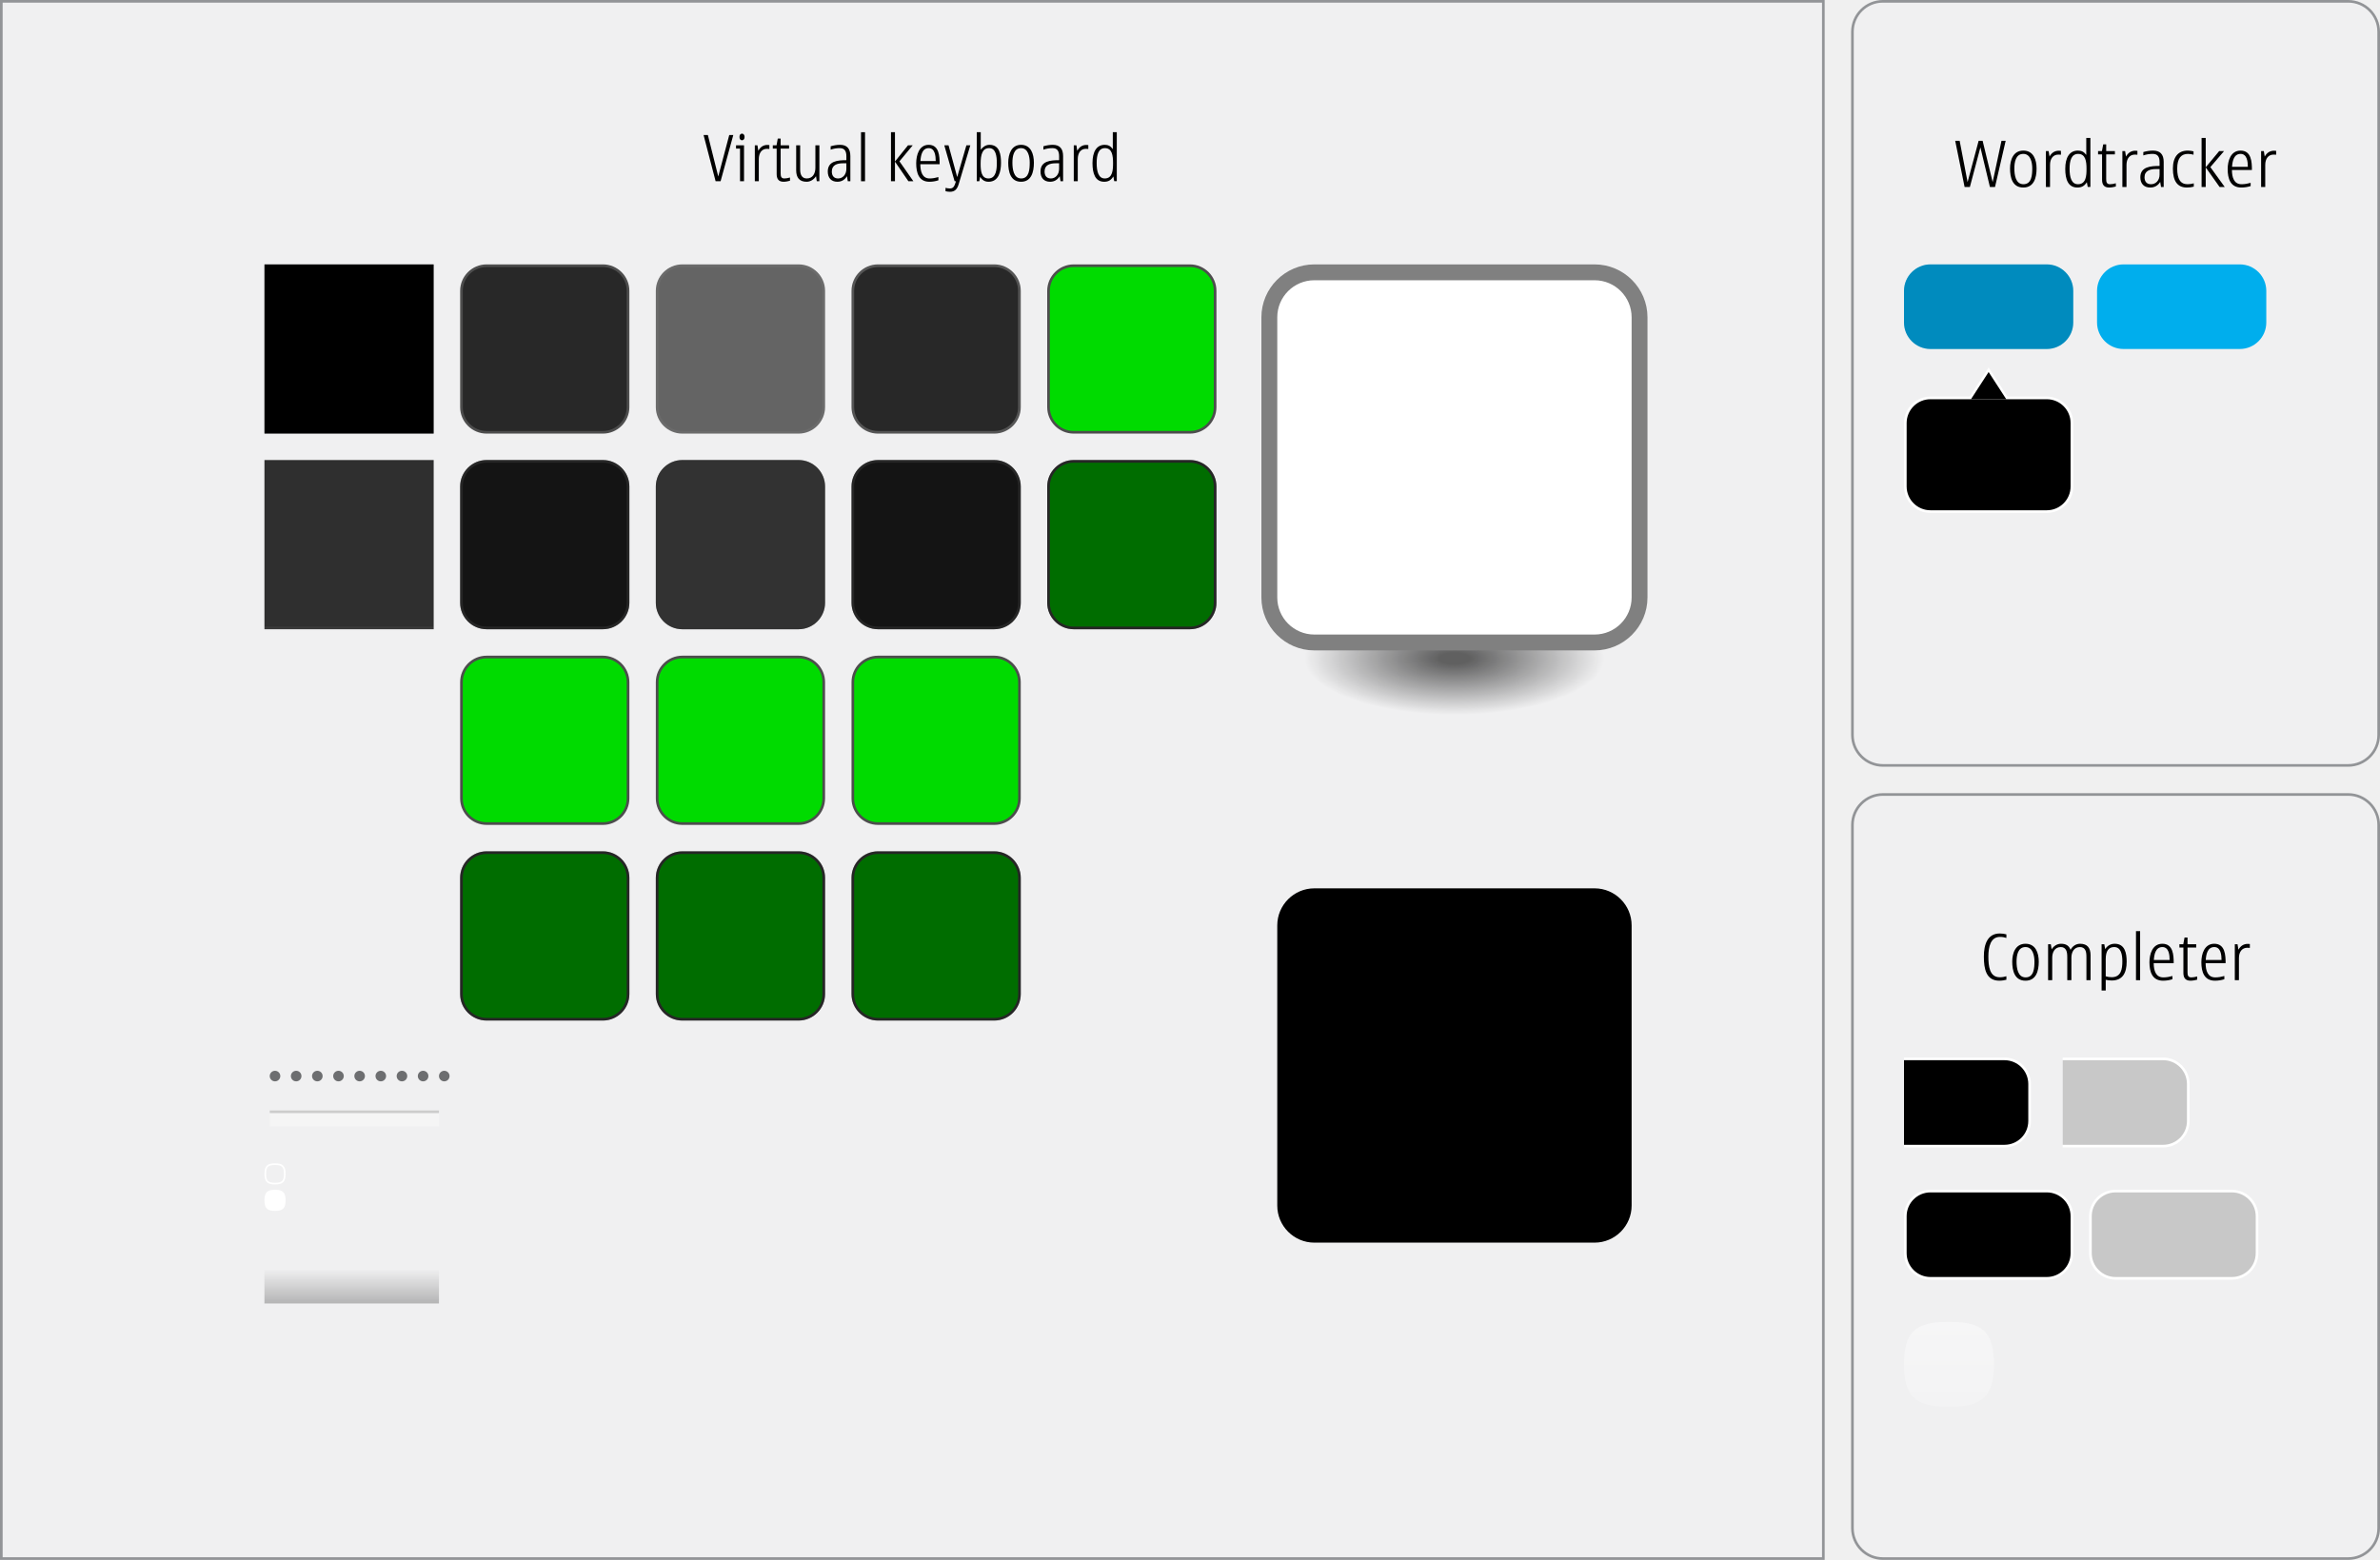
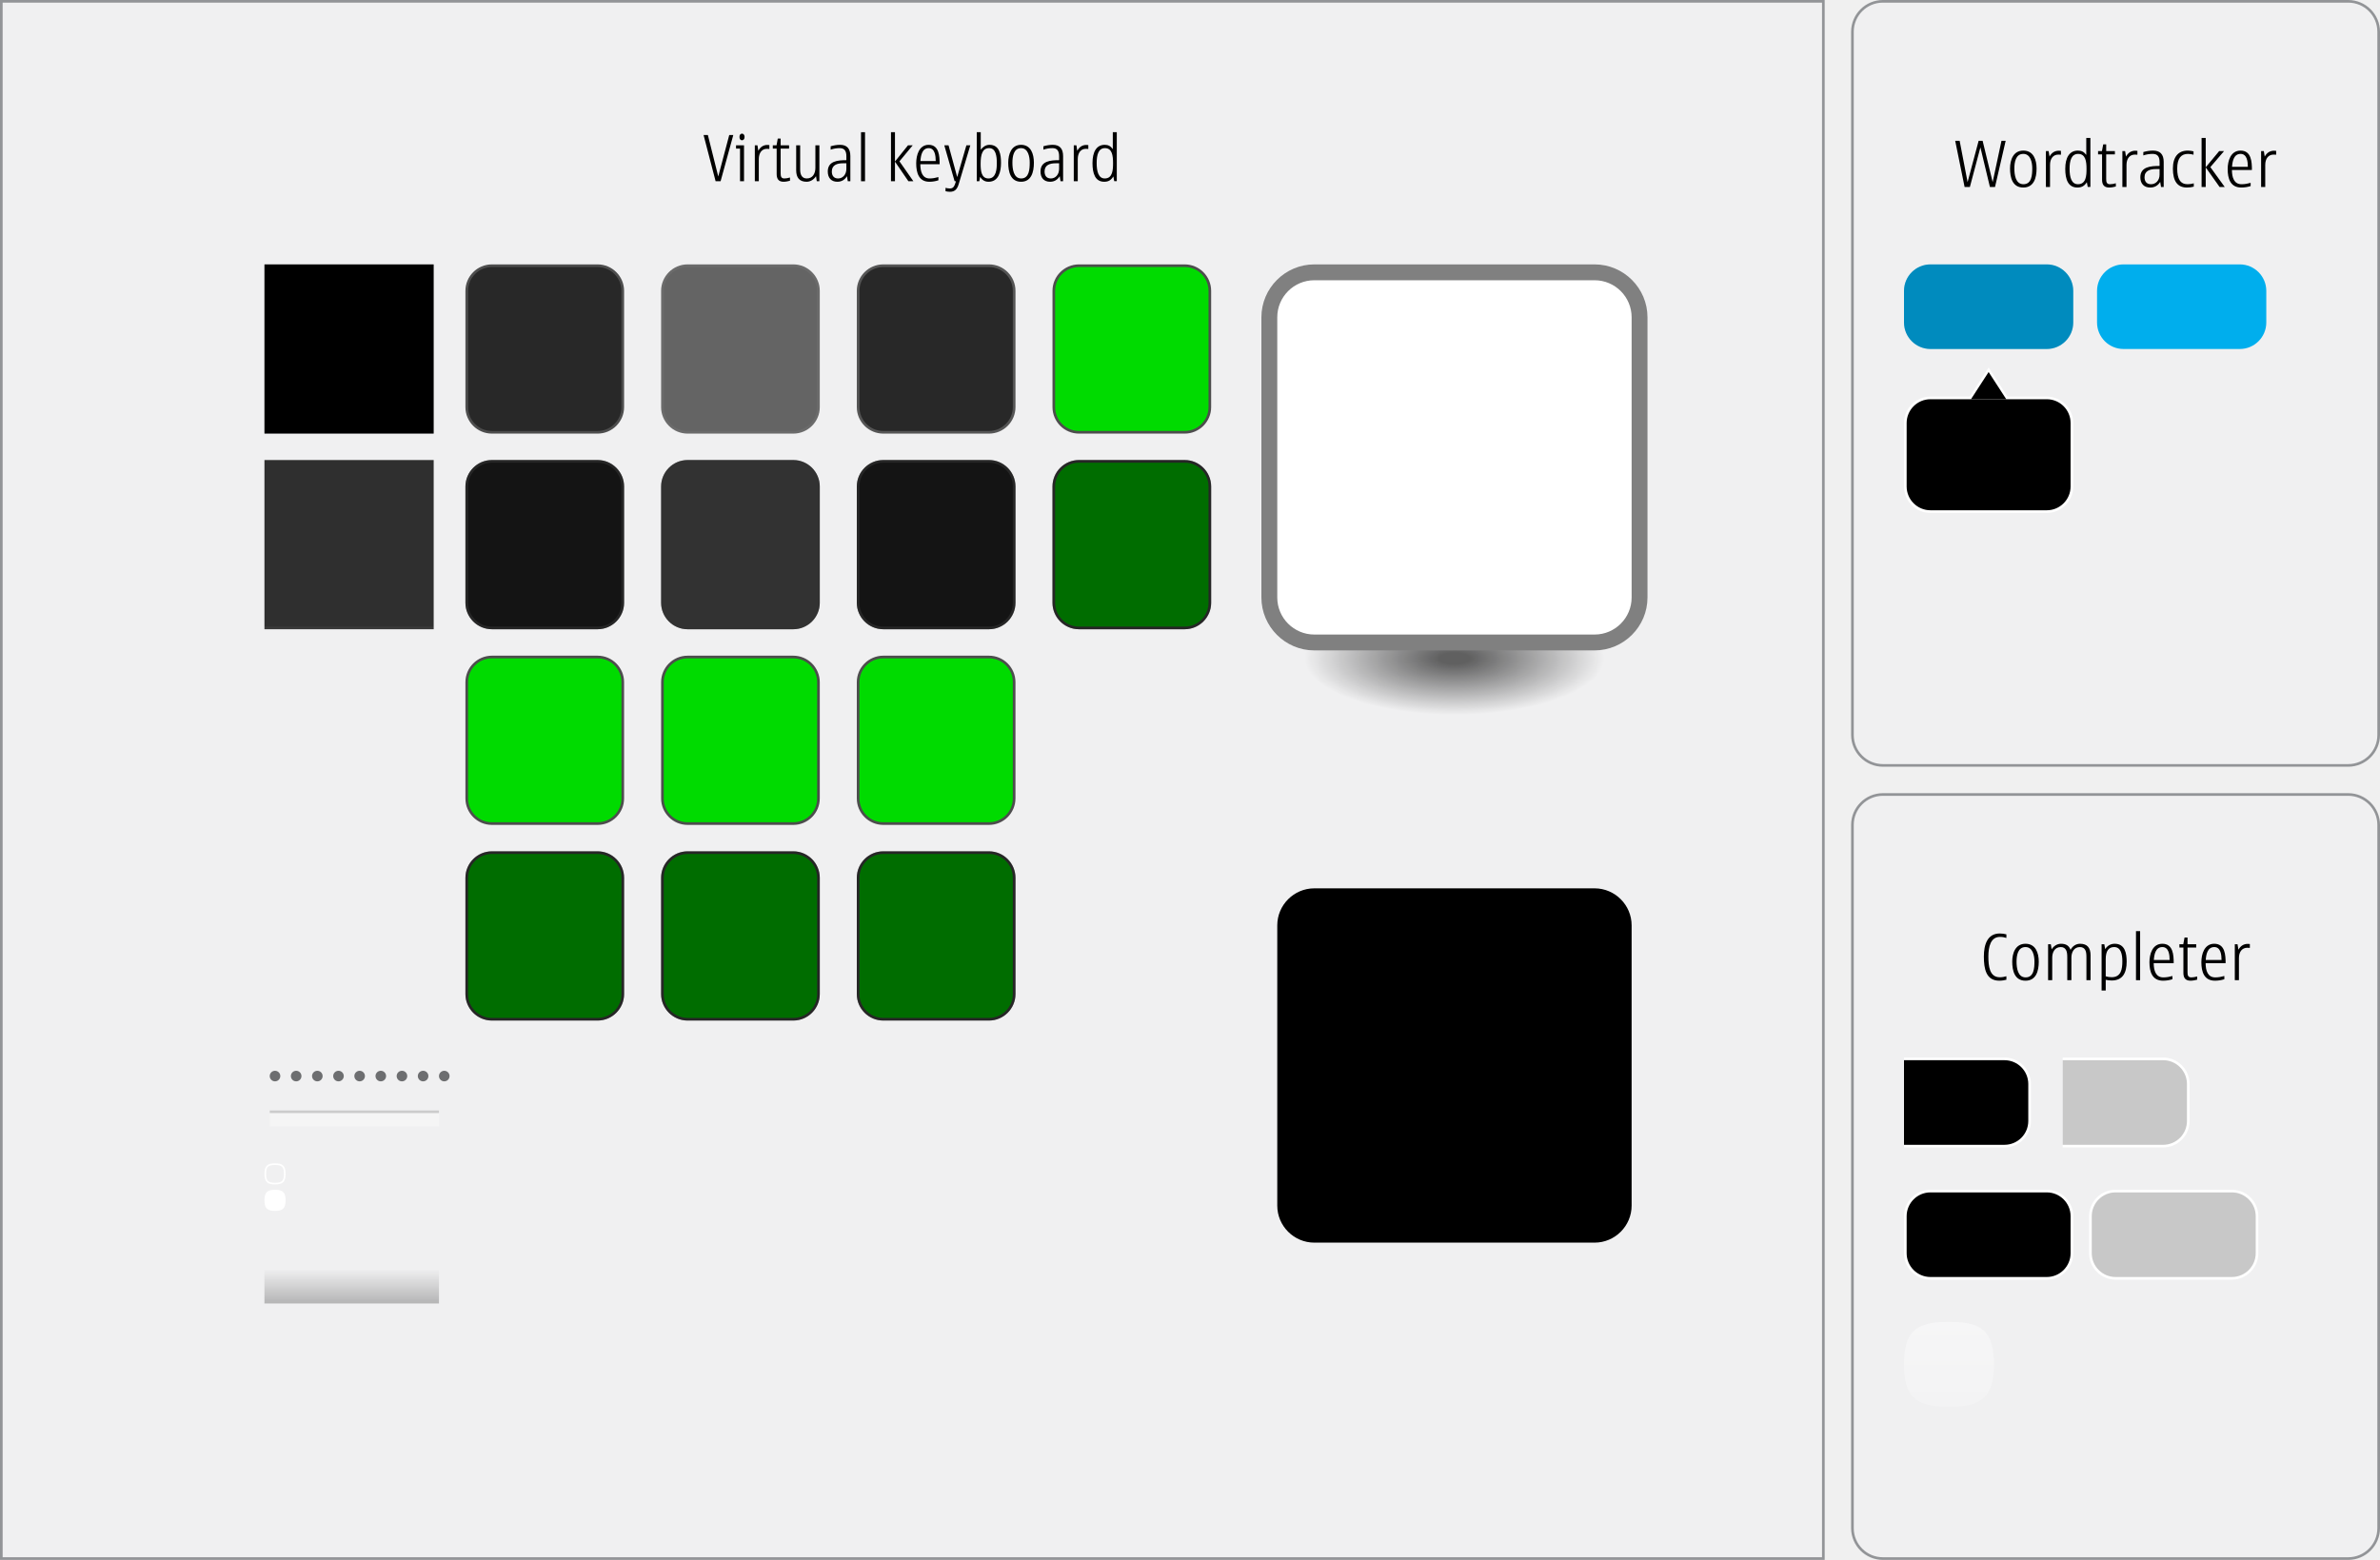
<svg xmlns="http://www.w3.org/2000/svg" version="1.1" id="meegotouch-seattle-virtual-keyboard-layer" x="0px" y="0px" width="900px" height="590px" viewBox="0 0 900 590" style="enable-background:new 0 0 900 590;" xml:space="preserve">
  <g id="meegotouch-seattle-virtual-keyboard">
    <g id="_x23_KeyboardThemeHelper">
      <g>
        <path style="fill:#F0F0F1;" d="M712,589.5c-6.341,0-11.5-5.159-11.5-11.5V312c0-6.341,5.159-11.5,11.5-11.5h176     c6.341,0,11.5,5.159,11.5,11.5v266c0,6.341-5.159,11.5-11.5,11.5H712z" />
        <path style="fill:#929497;" d="M888,301c6.065,0,11,4.935,11,11v266c0,6.065-4.935,11-11,11H712c-6.065,0-11-4.935-11-11V312     c0-6.065,4.935-11,11-11H888 M888,300H712c-6.6,0-12,5.4-12,12v266c0,6.6,5.4,12,12,12h176c6.6,0,12-5.4,12-12V312     C900,305.4,894.6,300,888,300L888,300z" />
      </g>
      <g>
        <path style="fill:#F0F0F1;" d="M712,289.5c-6.341,0-11.5-5.159-11.5-11.5V12c0-6.341,5.159-11.5,11.5-11.5h176     c6.341,0,11.5,5.159,11.5,11.5v266c0,6.341-5.159,11.5-11.5,11.5H712z" />
        <path style="fill:#929497;" d="M888,1c6.065,0,11,4.935,11,11v266c0,6.065-4.935,11-11,11H712c-6.065,0-11-4.935-11-11V12     c0-6.065,4.935-11,11-11H888 M888,0H712c-6.6,0-12,5.4-12,12v266c0,6.6,5.4,12,12,12h176c6.6,0,12-5.4,12-12V12     C900,5.4,894.6,0,888,0L888,0z" />
      </g>
      <g>
        <rect x="0.5" y="0.5" style="fill:#F0F0F1;" width="689" height="589" />
        <path style="fill:#929497;" d="M689,1v588H1V1H689 M690,0H0v590h690V0L690,0z" />
      </g>
      <g>
        <path d="M758.722,370.568c-0.769,0.192-1.681,0.36-2.664,0.36c-5.017,0-5.856-4.44-5.856-9.146c0-4.44,1.296-8.712,6.024-8.712     c1.008,0,1.776,0.144,2.496,0.336v1.344c-0.792-0.24-1.464-0.384-2.448-0.384c-3.528,0-4.368,3.792-4.368,7.368     c0,3.601,0.384,7.896,4.32,7.896c0.912,0,1.728-0.168,2.496-0.384V370.568z" />
        <path d="M765.945,370.929c-4.128,0-5.017-3.793-5.017-7.201c0-3.288,1.248-6.769,5.017-6.769c3.84,0,5.017,3.456,5.017,6.769     C770.962,367.352,769.906,370.929,765.945,370.929z M765.945,358.207c-2.928,0-3.385,3.217-3.385,5.521     c0,2.28,0.408,5.953,3.433,5.953c3.169,0,3.337-3.601,3.337-6.049C769.33,361.52,768.729,358.207,765.945,358.207z" />
        <path d="M775.833,359.071c0.769-1.272,2.088-2.112,3.552-2.112c1.896,0,3.024,0.744,3.601,2.305     c0.769-1.488,2.137-2.305,3.601-2.305c2.784,0,3.96,1.608,3.96,4.345v9.433h-1.56v-8.617c0-1.416-0.12-2.208-0.456-2.808     c-0.36-0.672-1.009-1.104-1.992-1.104c-2.305,0-3.24,1.992-3.24,4.009v8.521h-1.561v-8.641c0-1.345-0.12-2.064-0.408-2.664     c-0.384-0.769-1.008-1.225-2.04-1.225c-2.304,0-3.24,1.992-3.24,4.009v8.521h-1.56v-13.585h1.032L775.833,359.071z" />
        <path d="M796.064,358.976c0.912-1.368,2.16-2.017,3.625-2.017c3.863,0,4.512,3.601,4.512,6.769c0,4.272-1.512,7.129-5.712,7.129     c-0.624,0-1.729-0.145-2.208-0.264v4.056h-1.561v-17.497h1.032L796.064,358.976z M796.281,369.272     c0.647,0.191,1.439,0.336,2.256,0.336c3.576,0,4.032-3.097,4.032-6.024c0-2.593-0.528-5.377-3.097-5.377     c-2.111,0-3.191,1.513-3.191,4.561V369.272z" />
        <path d="M809.289,370.736h-1.561v-18.554h1.561V370.736z" />
        <path d="M821.505,370.376c-1.128,0.36-2.328,0.553-3.528,0.553c-4.152,0-5.16-3.408-5.16-6.985c0-3.072,1.128-6.984,4.872-6.984     c4.104,0,4.297,4.272,4.297,7.345h-7.562c0.024,2.832,0.793,5.377,3.648,5.377c1.2,0,2.328-0.217,3.433-0.528V370.376z      M820.449,363.104c0-1.848-0.265-4.896-2.736-4.896c-2.616,0-3.097,2.832-3.24,4.896H820.449z" />
        <path d="M830.864,370.544c-0.72,0.192-1.68,0.385-2.496,0.385c-2.112,0-2.712-1.248-2.712-2.977v-9.553h-1.513v-1.248h1.465     l0.479-2.545h1.128v2.545h3.288v1.248h-3.288v9.265c0,1.152,0.145,2.017,1.44,2.017c0.72,0,1.44-0.145,2.208-0.36V370.544z" />
        <path d="M841.137,370.376c-1.129,0.36-2.328,0.553-3.528,0.553c-4.152,0-5.161-3.408-5.161-6.985     c0-3.072,1.129-6.984,4.873-6.984c4.104,0,4.296,4.272,4.296,7.345h-7.561c0.024,2.832,0.792,5.377,3.648,5.377     c1.2,0,2.328-0.217,3.433-0.528V370.376z M840.08,363.104c0-1.848-0.264-4.896-2.736-4.896c-2.616,0-3.096,2.832-3.24,4.896     H840.08z" />
        <path d="M846.464,359.216c0.84-1.513,2.04-2.209,3.528-2.209c0.24,0,0.576,0.024,0.792,0.048v1.465     c-0.288-0.024-0.601-0.048-0.984-0.048c-1.968,0-3.145,1.536-3.145,3.912v8.353h-1.56v-13.585h1.032L846.464,359.216z" />
      </g>
      <g>
        <path d="M758.446,53.263l-4.032,17.474h-1.92l-3.601-15.001l-3.984,15.001h-1.992l-3.552-17.474h1.68l3,15.625l4.177-15.625     h1.512l3.792,15.625l3.337-15.625H758.446z" />
        <path d="M765.117,70.929c-4.129,0-5.017-3.793-5.017-7.201c0-3.288,1.248-6.769,5.017-6.769c3.84,0,5.017,3.456,5.017,6.769     C770.134,67.352,769.077,70.929,765.117,70.929z M765.117,58.207c-2.928,0-3.385,3.217-3.385,5.521     c0,2.28,0.408,5.953,3.433,5.953c3.169,0,3.337-3.601,3.337-6.049C768.502,61.52,767.901,58.207,765.117,58.207z" />
        <path d="M775.029,59.216c0.84-1.513,2.04-2.209,3.527-2.209c0.24,0,0.576,0.024,0.793,0.048v1.465     c-0.288-0.024-0.601-0.048-0.984-0.048c-1.969,0-3.145,1.536-3.145,3.912v8.353h-1.561V57.151h1.033L775.029,59.216z" />
        <path d="M790.485,70.712h-1.008l-0.336-1.8c-0.912,1.44-1.969,2.017-3.576,2.017c-3.528,0-4.585-3.121-4.585-7.057     c0-4.345,1.633-6.913,4.776-6.913c1.368,0,2.305,0.456,3.169,1.632v-6.408h1.56V70.712z M785.854,58.207     c-2.568,0-3.24,2.568-3.24,5.641c0,3.217,0.72,5.833,3.168,5.833c3.12,0,3.24-3.337,3.24-5.809     C789.021,61.039,788.661,58.207,785.854,58.207z" />
        <path d="M800.109,70.544c-0.721,0.192-1.681,0.385-2.496,0.385c-2.112,0-2.713-1.248-2.713-2.977v-9.553h-1.512v-1.248h1.464     l0.48-2.545h1.128v2.545h3.288v1.248h-3.288v9.265c0,1.152,0.144,2.017,1.44,2.017c0.72,0,1.439-0.145,2.208-0.36V70.544z" />
        <path d="M803.948,59.216c0.84-1.513,2.04-2.209,3.528-2.209c0.24,0,0.576,0.024,0.792,0.048v1.465     c-0.288-0.024-0.6-0.048-0.983-0.048c-1.969,0-3.145,1.536-3.145,3.912v8.353h-1.561V57.151h1.032L803.948,59.216z" />
        <path d="M816.885,68.816c-0.863,1.368-2.111,2.112-3.768,2.112c-2.4,0-3.744-1.488-3.744-3.889c0-4.009,3.983-4.272,7.271-4.272     v-1.464c0-2.04-0.743-3.097-2.615-3.097c-1.152,0-2.305,0.168-3.529,0.576v-1.272c1.225-0.359,2.497-0.552,3.648-0.552     c2.688,0,4.057,1.393,4.057,4.272v9.505h-1.008L816.885,68.816z M815.277,63.943c-2.137,0-4.32,0.576-4.32,3.097     c0,1.656,0.84,2.641,2.472,2.641c1.752,0,3.216-1.417,3.216-3.648v-2.089H815.277z" />
        <path d="M829.581,70.593c-0.769,0.216-1.656,0.336-2.593,0.336c-3.456,0-5.304-2.257-5.304-7.153c0-4.392,1.968-6.816,5.64-6.816     c0.864,0,1.609,0.145,2.161,0.288v1.272c-0.576-0.168-1.272-0.312-2.112-0.312c-2.496,0-4.057,1.561-4.057,5.568     c0,3.913,1.2,5.905,3.912,5.905c0.84,0,1.681-0.145,2.353-0.337V70.593z" />
        <path d="M841.293,70.736h-1.944l-5.257-7.417v7.417h-1.56V52.183h1.56v11.089l5.089-6.12h1.848l-5.185,6.048L841.293,70.736z" />
        <path d="M851.085,70.376c-1.128,0.36-2.328,0.553-3.528,0.553c-4.152,0-5.16-3.408-5.16-6.985c0-3.072,1.128-6.984,4.872-6.984     c4.104,0,4.296,4.272,4.296,7.345h-7.561c0.024,2.832,0.792,5.377,3.648,5.377c1.2,0,2.328-0.217,3.433-0.528V70.376z      M850.028,63.104c0-1.848-0.264-4.896-2.736-4.896c-2.616,0-3.096,2.832-3.24,4.896H850.028z" />
        <path d="M856.412,59.216c0.84-1.513,2.04-2.209,3.528-2.209c0.239,0,0.575,0.024,0.792,0.048v1.465     c-0.288-0.024-0.601-0.048-0.984-0.048c-1.968,0-3.145,1.536-3.145,3.912v8.353h-1.56V57.151h1.032L856.412,59.216z" />
      </g>
      <g>
        <path d="M277.294,51.08l-4.804,17.474h-1.88l-4.549-17.474h1.625l3.922,15.674l4.155-15.674H277.294z" />
        <path d="M281.353,68.554h-1.509V56.217h-1.508v-1.248h3.017V68.554z M280.587,53.049c-0.649,0-0.951-0.576-0.951-1.249     c0-0.695,0.302-1.248,0.951-1.248c0.627,0,0.975,0.576,0.975,1.248C281.562,52.473,281.237,53.049,280.587,53.049z" />
        <path d="M286.76,57.032c0.812-1.512,1.973-2.208,3.411-2.208c0.232,0,0.557,0.024,0.766,0.048v1.465     c-0.279-0.024-0.58-0.048-0.952-0.048c-1.903,0-3.04,1.536-3.04,3.912v8.353h-1.509V54.969h0.998L286.76,57.032z" />
        <path d="M298.733,68.361c-0.696,0.192-1.625,0.385-2.414,0.385c-2.042,0-2.622-1.248-2.622-2.977v-9.553h-1.462v-1.248h1.416     l0.464-2.544h1.091v2.544h3.18v1.248h-3.18v9.265c0,1.152,0.139,2.017,1.393,2.017c0.696,0,1.393-0.145,2.135-0.36V68.361z" />
        <path d="M308.572,66.634c-0.766,1.248-2.089,2.112-3.551,2.112c-2.739,0-3.945-1.608-3.945-4.345v-9.433h1.508v9.192     c0,1.776,0.581,3.337,2.507,3.337c2.251,0,3.249-1.896,3.249-4.009v-8.521h1.509v13.585h-0.975L308.572,66.634z" />
        <path d="M320.29,66.634c-0.835,1.368-2.042,2.112-3.644,2.112c-2.32,0-3.62-1.488-3.62-3.889c0-4.009,3.853-4.272,7.032-4.272     v-1.464c0-2.04-0.72-3.097-2.53-3.097c-1.114,0-2.228,0.168-3.412,0.576v-1.272c1.184-0.359,2.414-0.552,3.527-0.552     c2.6,0,3.922,1.393,3.922,4.272v9.505h-0.975L320.29,66.634z M318.734,61.761c-2.065,0-4.177,0.576-4.177,3.097     c0,1.656,0.812,2.641,2.39,2.641c1.694,0,3.11-1.417,3.11-3.648v-2.089H318.734z" />
        <path d="M327.11,68.554h-1.508V50h1.508V68.554z" />
        <path d="M345.396,68.554h-1.88l-5.083-7.417v7.417h-1.508V50h1.508v11.089l4.92-6.12h1.787l-5.013,6.048L345.396,68.554z" />
        <path d="M354.864,68.193c-1.091,0.36-2.251,0.553-3.412,0.553c-4.016,0-4.99-3.408-4.99-6.985c0-3.072,1.091-6.984,4.711-6.984     c3.969,0,4.154,4.272,4.154,7.345h-7.311c0.023,2.832,0.766,5.377,3.528,5.377c1.16,0,2.251-0.217,3.319-0.528V68.193z      M353.842,60.921c0-1.848-0.255-4.896-2.646-4.896c-2.53,0-2.994,2.832-3.133,4.896H353.842z" />
        <path d="M366.93,54.969l-4.387,14.641c-0.557,1.896-1.462,2.929-3.319,2.929c-0.604,0-1.16-0.096-1.671-0.216V71.05     c0.511,0.12,1.021,0.24,1.625,0.24c1.393,0,1.764-0.864,2.321-2.736h-0.51l-3.899-13.585h1.602l3.272,12.001l3.481-12.001H366.93     z" />
        <path d="M370.339,68.554h-0.975V50h1.508v6.625c0.812-1.08,1.926-1.849,3.296-1.849c3.922,0,4.363,3.816,4.363,6.841     c0,3.265-0.858,7.129-4.711,7.129c-1.439,0-2.483-0.696-3.18-1.872L370.339,68.554z M373.797,67.498     c2.947,0,3.156-3.648,3.156-5.833c0-2.592-0.371-5.641-2.901-5.641c-2.576,0-3.226,2.448-3.226,5.953     C370.826,64.594,371.082,67.498,373.797,67.498z" />
        <path d="M386.118,68.746c-3.992,0-4.851-3.793-4.851-7.201c0-3.288,1.207-6.769,4.851-6.769c3.713,0,4.851,3.456,4.851,6.769     C390.969,65.169,389.947,68.746,386.118,68.746z M386.118,56.024c-2.832,0-3.272,3.217-3.272,5.521     c0,2.28,0.395,5.953,3.319,5.953c3.063,0,3.226-3.601,3.226-6.049C389.391,59.337,388.811,56.024,386.118,56.024z" />
        <path d="M400.737,66.634c-0.836,1.368-2.043,2.112-3.644,2.112c-2.321,0-3.621-1.488-3.621-3.889     c0-4.009,3.853-4.272,7.032-4.272v-1.464c0-2.04-0.72-3.097-2.53-3.097c-1.114,0-2.228,0.168-3.412,0.576v-1.272     c1.184-0.359,2.414-0.552,3.528-0.552c2.599,0,3.922,1.393,3.922,4.272v9.505h-0.975L400.737,66.634z M399.182,61.761     c-2.066,0-4.178,0.576-4.178,3.097c0,1.656,0.812,2.641,2.391,2.641c1.694,0,3.11-1.417,3.11-3.648v-2.089H399.182z" />
        <path d="M407.372,57.032c0.812-1.512,1.973-2.208,3.412-2.208c0.232,0,0.557,0.024,0.766,0.048v1.465     c-0.279-0.024-0.58-0.048-0.952-0.048c-1.903,0-3.041,1.536-3.041,3.912v8.353h-1.508V54.969h0.998L407.372,57.032z" />
        <path d="M422.317,68.529h-0.975l-0.325-1.8c-0.882,1.44-1.903,2.017-3.458,2.017c-3.412,0-4.433-3.121-4.433-7.057     c0-4.345,1.578-6.913,4.618-6.913c1.323,0,2.228,0.456,3.063,1.632V50h1.509V68.529z M417.837,56.024     c-2.483,0-3.133,2.568-3.133,5.641c0,3.217,0.696,5.833,3.063,5.833c3.017,0,3.133-3.337,3.133-5.809     C420.901,58.856,420.553,56.024,417.837,56.024z" />
      </g>
    </g>
    <g id="meegotouch-completer-countbubble">
      <path style="opacity:0.2;fill:#FFFFFF;" d="M738,500h-2c-11.854,0-16,4.146-16,16c0,11.852,4.146,16,16,16h2    c11.854,0,16-4.148,16-16C754,504.146,749.854,500,738,500z" />
      <linearGradient id="SVGID_1_" gradientUnits="userSpaceOnUse" x1="737" y1="500" x2="737" y2="532">
        <stop offset="0" style="stop-color:#FFFFFF" />
        <stop offset="1" style="stop-color:#FFFFFF;stop-opacity:0" />
      </linearGradient>
      <path style="opacity:0.25;fill:url(#SVGID_1_);" d="M738,500h-2c-11.854,0-16,4.146-16,16c0,11.852,4.146,16,16,16h2    c11.854,0,16-4.148,16-16C754,504.146,749.854,500,738,500z" />
    </g>
    <g id="meegotouch-completer-button">
      <path style="fill:#FFFFFF;" d="M768,424c0,5.5-4.5,10-10,10h-38v-34h38c5.5,0,10,4.5,10,10V424z" />
      <path d="M720,433v-32h38c4.963,0,9,4.037,9,9v14c0,4.963-4.037,9-9,9H720z" />
    </g>
    <g id="meegotouch-completer-button-pressed">
      <path style="fill:#FFFFFF;" d="M828,424c0,5.5-4.5,10-10,10h-38v-34h38c5.5,0,10,4.5,10,10V424z" />
      <path style="fill:#C8C8C8;" d="M780,433v-32h38c4.963,0,9,4.037,9,9v14c0,4.963-4.037,9-9,9H780z" />
    </g>
    <g id="meegotouch-completer-background">
      <g>
        <path d="M730,483.5c-5.238,0-9.5-4.262-9.5-9.5v-14c0-5.238,4.262-9.5,9.5-9.5h44c5.238,0,9.5,4.262,9.5,9.5v14     c0,5.238-4.262,9.5-9.5,9.5H730z" />
        <path style="fill:#FFFFFF;" d="M774,451c4.963,0,9,4.037,9,9v14c0,4.963-4.037,9-9,9h-44c-4.963,0-9-4.037-9-9v-14     c0-4.963,4.037-9,9-9H774 M774,450h-44c-5.5,0-10,4.5-10,10v14c0,5.5,4.5,10,10,10h44c5.5,0,10-4.5,10-10v-14     C784,454.5,779.5,450,774,450L774,450z" />
      </g>
    </g>
    <g id="meegotouch-completer-background-pressed">
      <g>
        <path style="fill:#C8C8C8;" d="M800,483.5c-5.238,0-9.5-4.262-9.5-9.5v-14c0-5.238,4.262-9.5,9.5-9.5h44     c5.238,0,9.5,4.262,9.5,9.5v14c0,5.238-4.262,9.5-9.5,9.5H800z" />
        <path style="fill:#FFFFFF;" d="M844,451c4.963,0,9,4.037,9,9v14c0,4.963-4.037,9-9,9h-44c-4.963,0-9-4.037-9-9v-14     c0-4.963,4.037-9,9-9H844 M844,450h-44c-5.5,0-10,4.5-10,10v14c0,5.5,4.5,10,10,10h44c5.5,0,10-4.5,10-10v-14     C854,454.5,849.5,450,844,450L844,450z" />
      </g>
    </g>
    <g id="meegotouch-wordtracker-item-pressed">
      <g>
        <path style="fill:#00AEED;" d="M784,122c0,5.5-4.5,10-10,10h-44c-5.5,0-10-4.5-10-10v-12c0-5.5,4.5-10,10-10h44     c5.5,0,10,4.5,10,10V122z" />
      </g>
      <g style="opacity:0.2;">
        <path d="M784,122c0,5.5-4.5,10-10,10h-44c-5.5,0-10-4.5-10-10v-12c0-5.5,4.5-10,10-10h44c5.5,0,10,4.5,10,10V122z" />
      </g>
    </g>
    <g id="meegotouch-wordtracker-selection">
      <g>
        <path style="fill:#00AEED;" d="M857,122c0,5.5-4.5,10-10,10h-44c-5.5,0-10-4.5-10-10v-12c0-5.5,4.5-10,10-10h44     c5.5,0,10,4.5,10,10V122z" />
      </g>
    </g>
    <g id="meegotouch-wordtracker-background">
      <g>
        <path d="M730,193.5c-5.238,0-9.5-4.262-9.5-9.5v-24c0-5.238,4.262-9.5,9.5-9.5h44c5.238,0,9.5,4.262,9.5,9.5v24     c0,5.238-4.262,9.5-9.5,9.5H730z" />
        <path style="fill:#FFFFFF;" d="M774,151c4.963,0,9,4.038,9,9v24c0,4.962-4.037,9-9,9h-44c-4.963,0-9-4.038-9-9v-24     c0-4.962,4.037-9,9-9H774 M774,150h-44c-5.5,0-10,4.5-10,10v24c0,5.5,4.5,10,10,10h44c5.5,0,10-4.5,10-10v-24     C784,154.5,779.5,150,774,150L774,150z" />
      </g>
    </g>
    <g id="meegotouch-wordtracker-pointer">
      <polygon style="fill:#FFFFFF;" points="752,150.561 744.5,150.561 748.25,144.779 752,139 755.751,144.779 759.5,150.561   " />
      <polygon points="752,151 745.326,151 748.662,145.854 752,140.711 755.338,145.854 758.675,151   " />
    </g>
    <g id="meegotouch-seattle-magnifier-frame-mask">
      <g style="opacity:0;">
        <rect x="477" y="330" style="fill:#FFFFFF;" width="146" height="174" />
      </g>
      <g>
        <path d="M617,350c0-7.7-6.3-14-14-14H497c-7.7,0-14,6.3-14,14v106c0,7.7,6.3,14,14,14h106c7.7,0,14-6.3,14-14V350z" />
      </g>
    </g>
    <g id="meegotouch-seattle-magnifier-frame">
      <g id="meegotouch-seattle-magnifier-shadow">
        <radialGradient id="SVGID_2_" cx="-162.543" cy="54.971" r="51.263" gradientTransform="matrix(1.1061 0 0 0.4166 729.7886 226.0961)" gradientUnits="userSpaceOnUse">
          <stop offset="0.1" style="stop-color:#000000;stop-opacity:0.6" />
          <stop offset="1" style="stop-color:#000000;stop-opacity:0" />
        </radialGradient>
        <ellipse style="fill:url(#SVGID_2_);" cx="549.999" cy="249" rx="73.001" ry="25" />
      </g>
      <g>
        <path style="fill:#FFFFFF;" d="M497,243c-9.374,0-17-7.626-17-17V120c0-9.374,7.626-17,17-17h106c9.374,0,17,7.626,17,17v106     c0,9.374-7.626,17-17,17H497z" />
        <path style="fill:#808080;" d="M603,106c7.72,0,14,6.28,14,14v106c0,7.72-6.28,14-14,14H497c-7.72,0-14-6.28-14-14V120     c0-7.72,6.28-14,14-14H603 M603,100H497c-11,0-20,9-20,20v106c0,11,9,20,20,20h106c11,0,20-9,20-20V120C623,109,614,100,603,100     L603,100z" />
      </g>
    </g>
    <g id="meegotouch-keyboard-handle-decoration">
      <circle style="fill:#6D6E70;" cx="104" cy="407" r="2" />
      <circle style="fill:#6D6E70;" cx="112" cy="407" r="2" />
      <circle style="fill:#6D6E70;" cx="120" cy="407" r="2" />
      <circle style="fill:#6D6E70;" cx="128" cy="407" r="2" />
      <circle style="fill:#6D6E70;" cx="136" cy="407" r="2" />
      <circle style="fill:#6D6E70;" cx="144" cy="407" r="2" />
      <circle style="fill:#6D6E70;" cx="152" cy="407" r="2" />
      <circle style="fill:#6D6E70;" cx="160" cy="407" r="2" />
      <circle style="fill:#6D6E70;" cx="168" cy="407" r="2" />
    </g>
    <g id="meegotouch-keyboard-handle-background">
      <rect x="102" y="420" style="fill:#F5F5F5;" width="64" height="6" />
      <rect x="102" y="420" style="fill:#CCCCCC;" width="64" height="1" />
    </g>
    <g id="meegotouch-keyboard-background">
      <g>
        <rect x="100" y="100" width="64" height="64" />
      </g>
    </g>
    <g id="meegotouch-keyboard-toolbar-background">
      <rect x="100" y="174" style="opacity:0.9;fill:#191919;" width="64" height="64" />
      <rect x="100" y="237" style="opacity:0.05;fill:#FFFFFF;" width="64" height="1" />
    </g>
    <g id="meegotouch-keyboard-key">
-       <g>
-         <path style="fill:#282828;" d="M184,163.5c-5.238,0-9.5-4.262-9.5-9.5v-44c0-5.238,4.262-9.5,9.5-9.5h44     c5.238,0,9.5,4.262,9.5,9.5v44c0,5.238-4.262,9.5-9.5,9.5H184z" />
-         <path style="fill:#4D4D4D;" d="M228,101c4.962,0,9,4.038,9,9v44c0,4.962-4.038,9-9,9h-44c-4.962,0-9-4.038-9-9v-44     c0-4.962,4.038-9,9-9H228 M228,100h-44c-5.5,0-10,4.5-10,10v44c0,5.5,4.5,10,10,10h44c5.5,0,10-4.5,10-10v-44     C238,104.5,233.5,100,228,100L228,100z" />
+       <rect x="174" y="100" style="opacity:0;fill:#FFFFFF;" width="64" height="64" />
+       <g>
+         <path style="fill:#282828;" d="M186,163.5c-5.238,0-9.5-4.262-9.5-9.5v-44c0-5.238,4.262-9.5,9.5-9.5h40     c5.238,0,9.5,4.262,9.5,9.5v44c0,5.238-4.262,9.5-9.5,9.5H186z" />
+         <path style="fill:#4D4D4D;" d="M226,101c4.962,0,9,4.038,9,9v44c0,4.962-4.038,9-9,9h-40c-4.962,0-9-4.038-9-9v-44     c0-4.962,4.038-9,9-9H226 M226,100h-40c-5.5,0-10,4.5-10,10v44c0,5.5,4.5,10,10,10h40c5.5,0,10-4.5,10-10v-44     C236,104.5,231.5,100,226,100L226,100z" />
      </g>
    </g>
    <g id="meegotouch-keyboard-key-pressed">
-       <g>
-         <path style="fill:#282828;" d="M184,237.5c-5.238,0-9.5-4.262-9.5-9.5v-44c0-5.238,4.262-9.5,9.5-9.5h44     c5.238,0,9.5,4.262,9.5,9.5v44c0,5.238-4.262,9.5-9.5,9.5H184z" />
-         <path style="fill:#4D4D4D;" d="M228,175c4.962,0,9,4.038,9,9v44c0,4.962-4.038,9-9,9h-44c-4.962,0-9-4.038-9-9v-44     c0-4.962,4.038-9,9-9H228 M228,174h-44c-5.5,0-10,4.5-10,10v44c0,5.5,4.5,10,10,10h44c5.5,0,10-4.5,10-10v-44     C238,178.5,233.5,174,228,174L228,174z" />
-       </g>
-       <g style="opacity:0.5;">
-         <path d="M238,184c0-5.5-4.5-10-10-10h-44c-5.5,0-10,4.5-10,10v44c0,5.5,4.5,10,10,10h44c5.5,0,10-4.5,10-10V184z" />
+       <rect x="174" y="174" style="opacity:0;fill:#FFFFFF;" width="64" height="64" />
+       <g>
+         <path style="fill:#282828;" d="M186,237.5c-5.238,0-9.5-4.262-9.5-9.5v-44c0-5.238,4.262-9.5,9.5-9.5h40     c5.238,0,9.5,4.262,9.5,9.5v44c0,5.238-4.262,9.5-9.5,9.5H186z" />
+         <path style="fill:#4D4D4D;" d="M226,175c4.962,0,9,4.038,9,9v44c0,4.962-4.038,9-9,9h-40c-4.962,0-9-4.038-9-9v-44     c0-4.962,4.038-9,9-9H226 M226,174h-40c-5.5,0-10,4.5-10,10v44c0,5.5,4.5,10,10,10h40c5.5,0,10-4.5,10-10v-44     C236,178.5,231.5,174,226,174L226,174z" />
+       </g>
+       <g style="opacity:0.5;">
+         <path d="M236,184c0-5.5-4.5-10-10-10h-40c-5.5,0-10,4.5-10,10v44c0,5.5,4.5,10,10,10h40c5.5,0,10-4.5,10-10V184z" />
      </g>
    </g>
    <g id="meegotouch-keyboard-key-selected">
-       <g>
-         <path style="fill:#00DB00;" d="M184,311.5c-5.238,0-9.5-4.262-9.5-9.5v-44c0-5.238,4.262-9.5,9.5-9.5h44     c5.238,0,9.5,4.262,9.5,9.5v44c0,5.238-4.262,9.5-9.5,9.5H184z" />
-         <path style="fill:#4D4D4D;" d="M228,249c4.962,0,9,4.038,9,9v44c0,4.963-4.038,9-9,9h-44c-4.962,0-9-4.037-9-9v-44     c0-4.962,4.038-9,9-9H228 M228,248h-44c-5.5,0-10,4.5-10,10v44c0,5.5,4.5,10,10,10h44c5.5,0,10-4.5,10-10v-44     C238,252.5,233.5,248,228,248L228,248z" />
+       <rect x="174" y="248" style="opacity:0;fill:#FFFFFF;" width="64" height="64" />
+       <g>
+         <path style="fill:#00DB00;" d="M186,311.5c-5.238,0-9.5-4.262-9.5-9.5v-44c0-5.238,4.262-9.5,9.5-9.5h40     c5.238,0,9.5,4.262,9.5,9.5v44c0,5.238-4.262,9.5-9.5,9.5H186z" />
+         <path style="fill:#4D4D4D;" d="M226,249c4.962,0,9,4.038,9,9v44c0,4.963-4.038,9-9,9h-40c-4.962,0-9-4.037-9-9v-44     c0-4.962,4.038-9,9-9H226 M226,248h-40c-5.5,0-10,4.5-10,10v44c0,5.5,4.5,10,10,10h40c5.5,0,10-4.5,10-10v-44     C236,252.5,231.5,248,226,248L226,248z" />
      </g>
    </g>
    <g id="meegotouch-keyboard-key-pressed-selected">
-       <g>
-         <path style="fill:#00DB00;" d="M184,385.5c-5.238,0-9.5-4.262-9.5-9.5v-44c0-5.238,4.262-9.5,9.5-9.5h44     c5.238,0,9.5,4.262,9.5,9.5v44c0,5.238-4.262,9.5-9.5,9.5H184z" />
-         <path style="fill:#4D4D4D;" d="M228,323c4.962,0,9,4.037,9,9v44c0,4.963-4.038,9-9,9h-44c-4.962,0-9-4.037-9-9v-44     c0-4.963,4.038-9,9-9H228 M228,322h-44c-5.5,0-10,4.5-10,10v44c0,5.5,4.5,10,10,10h44c5.5,0,10-4.5,10-10v-44     C238,326.5,233.5,322,228,322L228,322z" />
-       </g>
-       <g style="opacity:0.5;">
-         <path d="M238,332c0-5.5-4.5-10-10-10h-44c-5.5,0-10,4.5-10,10v44c0,5.5,4.5,10,10,10h44c5.5,0,10-4.5,10-10V332z" />
+       <rect x="174" y="322" style="opacity:0;fill:#FFFFFF;" width="64" height="64" />
+       <g>
+         <path style="fill:#00DB00;" d="M186,385.5c-5.238,0-9.5-4.262-9.5-9.5v-44c0-5.238,4.262-9.5,9.5-9.5h40     c5.238,0,9.5,4.262,9.5,9.5v44c0,5.238-4.262,9.5-9.5,9.5H186z" />
+         <path style="fill:#4D4D4D;" d="M226,323c4.962,0,9,4.037,9,9v44c0,4.963-4.038,9-9,9h-40c-4.962,0-9-4.037-9-9v-44     c0-4.963,4.038-9,9-9H226 M226,322h-40c-5.5,0-10,4.5-10,10v44c0,5.5,4.5,10,10,10h40c5.5,0,10-4.5,10-10v-44     C236,326.5,231.5,322,226,322L226,322z" />
+       </g>
+       <g style="opacity:0.5;">
+         <path d="M236,332c0-5.5-4.5-10-10-10h-40c-5.5,0-10,4.5-10,10v44c0,5.5,4.5,10,10,10h40c5.5,0,10-4.5,10-10V332z" />
      </g>
    </g>
    <g id="meegotouch-keyboard-function-key">
-       <g>
-         <path style="fill:#646464;" d="M312,110c0-5.5-4.5-10-10-10h-44c-5.5,0-10,4.5-10,10v44c0,5.5,4.5,10,10,10h44     c5.5,0,10-4.5,10-10V110z" />
+       <rect x="248" y="100" style="opacity:0;fill:#FFFFFF;" width="64" height="64" />
+       <g>
+         <path style="fill:#646464;" d="M310,110c0-5.5-4.5-10-10-10h-40c-5.5,0-10,4.5-10,10v44c0,5.5,4.5,10,10,10h40     c5.5,0,10-4.5,10-10V110z" />
      </g>
      <g style="opacity:0.05;">
-         <path style="fill:#FFFFFF;" d="M302,101c4.962,0,9,4.038,9,9v44c0,4.962-4.038,9-9,9h-44c-4.962,0-9-4.038-9-9v-44     c0-4.962,4.038-9,9-9H302 M302,100h-44c-5.5,0-10,4.5-10,10v44c0,5.5,4.5,10,10,10h44c5.5,0,10-4.5,10-10v-44     C312,104.5,307.5,100,302,100L302,100z" />
+         <path style="fill:#FFFFFF;" d="M300,101c4.962,0,9,4.038,9,9v44c0,4.962-4.038,9-9,9h-40c-4.962,0-9-4.038-9-9v-44     c0-4.962,4.038-9,9-9H300 M300,100h-40c-5.5,0-10,4.5-10,10v44c0,5.5,4.5,10,10,10h40c5.5,0,10-4.5,10-10v-44     C310,104.5,305.5,100,300,100L300,100z" />
      </g>
    </g>
    <g id="meegotouch-keyboard-function-key-pressed">
-       <g>
-         <path style="fill:#646464;" d="M312,184c0-5.5-4.5-10-10-10h-44c-5.5,0-10,4.5-10,10v44c0,5.5,4.5,10,10,10h44     c5.5,0,10-4.5,10-10V184z" />
-       </g>
-       <g style="opacity:0.5;">
-         <path d="M312,184c0-5.5-4.5-10-10-10h-44c-5.5,0-10,4.5-10,10v44c0,5.5,4.5,10,10,10h44c5.5,0,10-4.5,10-10V184z" />
+       <rect x="248" y="174" style="opacity:0;fill:#FFFFFF;" width="64" height="64" />
+       <g>
+         <path style="fill:#646464;" d="M310,184c0-5.5-4.5-10-10-10h-40c-5.5,0-10,4.5-10,10v44c0,5.5,4.5,10,10,10h40     c5.5,0,10-4.5,10-10V184z" />
+       </g>
+       <g style="opacity:0.5;">
+         <path d="M310,184c0-5.5-4.5-10-10-10h-40c-5.5,0-10,4.5-10,10v44c0,5.5,4.5,10,10,10h40c5.5,0,10-4.5,10-10V184z" />
      </g>
    </g>
    <g id="meegotouch-keyboard-border-top">
      <linearGradient id="SVGID_3_" gradientUnits="userSpaceOnUse" x1="9384.998" y1="-887" x2="9384.998" y2="-900" gradientTransform="matrix(1 0 0 1 -9252.004 1379.999)">
        <stop offset="0" style="stop-color:#000000" />
        <stop offset="0.147" style="stop-color:#000000;stop-opacity:0.853" />
        <stop offset="1" style="stop-color:#000000;stop-opacity:0" />
      </linearGradient>
      <rect x="99.995" y="480" style="opacity:0.25;fill:url(#SVGID_3_);" width="66" height="13" />
    </g>
    <g id="meegotouch-keyboard-paging-indicator-selected">
      <path id="_x32_" style="fill:#FFFFFF;" d="M108,454c0,2.963-1.037,4-4,4s-4-1.037-4-4c0-2.964,1.037-4,4-4S108,451.036,108,454z" />
    </g>
    <g id="meegotouch-keyboard-paging-indicator">
      <path id="_x31_" style="fill:#FFFFFF;" d="M104,440c-2.963,0-4,1.036-4,4c0,2.963,1.037,4,4,4s4-1.037,4-4    C108,441.036,106.963,440,104,440z M104,447.365c-2.61,0-3.365-0.756-3.365-3.365c0-2.611,0.755-3.365,3.365-3.365    s3.365,0.754,3.365,3.365C107.365,446.609,106.61,447.365,104,447.365z" />
    </g>
    <g id="meegotouch-keyboard-function-key-selected">
-       <g>
-         <path style="fill:#00DB00;" d="M258,311.5c-5.238,0-9.5-4.262-9.5-9.5v-44c0-5.238,4.262-9.5,9.5-9.5h44     c5.238,0,9.5,4.262,9.5,9.5v44c0,5.238-4.262,9.5-9.5,9.5H258z" />
-         <path style="fill:#4D4D4D;" d="M302,249c4.962,0,9,4.038,9,9v44c0,4.963-4.038,9-9,9h-44c-4.962,0-9-4.037-9-9v-44     c0-4.962,4.038-9,9-9H302 M302,248h-44c-5.5,0-10,4.5-10,10v44c0,5.5,4.5,10,10,10h44c5.5,0,10-4.5,10-10v-44     C312,252.5,307.5,248,302,248L302,248z" />
+       <rect x="248" y="248" style="opacity:0;fill:#FFFFFF;" width="64" height="64" />
+       <g>
+         <path style="fill:#00DB00;" d="M260,311.5c-5.238,0-9.5-4.262-9.5-9.5v-44c0-5.238,4.262-9.5,9.5-9.5h40     c5.238,0,9.5,4.262,9.5,9.5v44c0,5.238-4.262,9.5-9.5,9.5H260z" />
+         <path style="fill:#4D4D4D;" d="M300,249c4.962,0,9,4.038,9,9v44c0,4.963-4.038,9-9,9h-40c-4.962,0-9-4.037-9-9v-44     c0-4.962,4.038-9,9-9H300 M300,248h-40c-5.5,0-10,4.5-10,10v44c0,5.5,4.5,10,10,10h40c5.5,0,10-4.5,10-10v-44     C310,252.5,305.5,248,300,248L300,248z" />
      </g>
    </g>
    <g id="meegotouch-keyboard-function-key-pressed-selected">
-       <g>
-         <path style="fill:#00DB00;" d="M258,385.5c-5.238,0-9.5-4.262-9.5-9.5v-44c0-5.238,4.262-9.5,9.5-9.5h44     c5.238,0,9.5,4.262,9.5,9.5v44c0,5.238-4.262,9.5-9.5,9.5H258z" />
-         <path style="fill:#4D4D4D;" d="M302,323c4.962,0,9,4.037,9,9v44c0,4.963-4.038,9-9,9h-44c-4.962,0-9-4.037-9-9v-44     c0-4.963,4.038-9,9-9H302 M302,322h-44c-5.5,0-10,4.5-10,10v44c0,5.5,4.5,10,10,10h44c5.5,0,10-4.5,10-10v-44     C312,326.5,307.5,322,302,322L302,322z" />
-       </g>
-       <g style="opacity:0.5;">
-         <path d="M312,332c0-5.5-4.5-10-10-10h-44c-5.5,0-10,4.5-10,10v44c0,5.5,4.5,10,10,10h44c5.5,0,10-4.5,10-10V332z" />
+       <rect x="248" y="322" style="opacity:0;fill:#FFFFFF;" width="64" height="64" />
+       <g>
+         <path style="fill:#00DB00;" d="M260,385.5c-5.238,0-9.5-4.262-9.5-9.5v-44c0-5.238,4.262-9.5,9.5-9.5h40     c5.238,0,9.5,4.262,9.5,9.5v44c0,5.238-4.262,9.5-9.5,9.5H260z" />
+         <path style="fill:#4D4D4D;" d="M300,323c4.962,0,9,4.037,9,9v44c0,4.963-4.038,9-9,9h-40c-4.962,0-9-4.037-9-9v-44     c0-4.963,4.038-9,9-9H300 M300,322h-40c-5.5,0-10,4.5-10,10v44c0,5.5,4.5,10,10,10h40c5.5,0,10-4.5,10-10v-44     C310,326.5,305.5,322,300,322L300,322z" />
+       </g>
+       <g style="opacity:0.5;">
+         <path d="M310,332c0-5.5-4.5-10-10-10h-40c-5.5,0-10,4.5-10,10v44c0,5.5,4.5,10,10,10h40c5.5,0,10-4.5,10-10V332z" />
      </g>
    </g>
    <g id="meegotouch-keyboard-toolbar-button-selected">
-       <g>
-         <path style="fill:#00DB00;" d="M332,311.5c-5.238,0-9.5-4.262-9.5-9.5v-44c0-5.238,4.262-9.5,9.5-9.5h44     c5.238,0,9.5,4.262,9.5,9.5v44c0,5.238-4.262,9.5-9.5,9.5H332z" />
-         <path style="fill:#4D4D4D;" d="M376,249c4.962,0,9,4.038,9,9v44c0,4.963-4.038,9-9,9h-44c-4.962,0-9-4.037-9-9v-44     c0-4.962,4.038-9,9-9H376 M376,248h-44c-5.5,0-10,4.5-10,10v44c0,5.5,4.5,10,10,10h44c5.5,0,10-4.5,10-10v-44     C386,252.5,381.5,248,376,248L376,248z" />
+       <rect x="322" y="248" style="opacity:0;fill:#FFFFFF;" width="64" height="64" />
+       <g>
+         <path style="fill:#00DB00;" d="M334,311.5c-5.238,0-9.5-4.262-9.5-9.5v-44c0-5.238,4.262-9.5,9.5-9.5h40     c5.238,0,9.5,4.262,9.5,9.5v44c0,5.238-4.262,9.5-9.5,9.5H334z" />
+         <path style="fill:#4D4D4D;" d="M374,249c4.962,0,9,4.038,9,9v44c0,4.963-4.038,9-9,9h-40c-4.962,0-9-4.037-9-9v-44     c0-4.962,4.038-9,9-9H374 M374,248h-40c-5.5,0-10,4.5-10,10v44c0,5.5,4.5,10,10,10h40c5.5,0,10-4.5,10-10v-44     C384,252.5,379.5,248,374,248L374,248z" />
      </g>
    </g>
    <g id="meegotouch-keyboard-toolbar-button-pressed-selected">
-       <g>
-         <path style="fill:#00DB00;" d="M332,385.5c-5.238,0-9.5-4.262-9.5-9.5v-44c0-5.238,4.262-9.5,9.5-9.5h44     c5.238,0,9.5,4.262,9.5,9.5v44c0,5.238-4.262,9.5-9.5,9.5H332z" />
-         <path style="fill:#4D4D4D;" d="M376,323c4.962,0,9,4.037,9,9v44c0,4.963-4.038,9-9,9h-44c-4.962,0-9-4.037-9-9v-44     c0-4.963,4.038-9,9-9H376 M376,322h-44c-5.5,0-10,4.5-10,10v44c0,5.5,4.5,10,10,10h44c5.5,0,10-4.5,10-10v-44     C386,326.5,381.5,322,376,322L376,322z" />
-       </g>
-       <g style="opacity:0.5;">
-         <path d="M386,332c0-5.5-4.5-10-10-10h-44c-5.5,0-10,4.5-10,10v44c0,5.5,4.5,10,10,10h44c5.5,0,10-4.5,10-10V332z" />
+       <rect x="322" y="322" style="opacity:0;fill:#FFFFFF;" width="64" height="64" />
+       <g>
+         <path style="fill:#00DB00;" d="M334,385.5c-5.238,0-9.5-4.262-9.5-9.5v-44c0-5.238,4.262-9.5,9.5-9.5h40     c5.238,0,9.5,4.262,9.5,9.5v44c0,5.238-4.262,9.5-9.5,9.5H334z" />
+         <path style="fill:#4D4D4D;" d="M374,323c4.962,0,9,4.037,9,9v44c0,4.963-4.038,9-9,9h-40c-4.962,0-9-4.037-9-9v-44     c0-4.963,4.038-9,9-9H374 M374,322h-40c-5.5,0-10,4.5-10,10v44c0,5.5,4.5,10,10,10h40c5.5,0,10-4.5,10-10v-44     C384,326.5,379.5,322,374,322L374,322z" />
+       </g>
+       <g style="opacity:0.5;">
+         <path d="M384,332c0-5.5-4.5-10-10-10h-40c-5.5,0-10,4.5-10,10v44c0,5.5,4.5,10,10,10h40c5.5,0,10-4.5,10-10V332z" />
      </g>
    </g>
    <g id="meegotouch-keyboard-toolbar-button-pressed">
-       <g>
-         <path style="fill:#282828;" d="M332,237.5c-5.238,0-9.5-4.262-9.5-9.5v-44c0-5.238,4.262-9.5,9.5-9.5h44     c5.238,0,9.5,4.262,9.5,9.5v44c0,5.238-4.262,9.5-9.5,9.5H332z" />
-         <path style="fill:#4D4D4D;" d="M376,175c4.962,0,9,4.038,9,9v44c0,4.962-4.038,9-9,9h-44c-4.962,0-9-4.038-9-9v-44     c0-4.962,4.038-9,9-9H376 M376,174h-44c-5.5,0-10,4.5-10,10v44c0,5.5,4.5,10,10,10h44c5.5,0,10-4.5,10-10v-44     C386,178.5,381.5,174,376,174L376,174z" />
-       </g>
-       <g style="opacity:0.5;">
-         <path d="M386,184c0-5.5-4.5-10-10-10h-44c-5.5,0-10,4.5-10,10v44c0,5.5,4.5,10,10,10h44c5.5,0,10-4.5,10-10V184z" />
+       <rect x="322" y="174" style="opacity:0;fill:#FFFFFF;" width="64" height="64" />
+       <g>
+         <path style="fill:#282828;" d="M334,237.5c-5.238,0-9.5-4.262-9.5-9.5v-44c0-5.238,4.262-9.5,9.5-9.5h40     c5.238,0,9.5,4.262,9.5,9.5v44c0,5.238-4.262,9.5-9.5,9.5H334z" />
+         <path style="fill:#4D4D4D;" d="M374,175c4.962,0,9,4.038,9,9v44c0,4.962-4.038,9-9,9h-40c-4.962,0-9-4.038-9-9v-44     c0-4.962,4.038-9,9-9H374 M374,174h-40c-5.5,0-10,4.5-10,10v44c0,5.5,4.5,10,10,10h40c5.5,0,10-4.5,10-10v-44     C384,178.5,379.5,174,374,174L374,174z" />
+       </g>
+       <g style="opacity:0.5;">
+         <path d="M384,184c0-5.5-4.5-10-10-10h-40c-5.5,0-10,4.5-10,10v44c0,5.5,4.5,10,10,10h40c5.5,0,10-4.5,10-10V184z" />
      </g>
    </g>
    <g id="meegotouch-keyboard-toolbar-button">
-       <g>
-         <path style="fill:#282828;" d="M332,163.5c-5.238,0-9.5-4.262-9.5-9.5v-44c0-5.238,4.262-9.5,9.5-9.5h44     c5.238,0,9.5,4.262,9.5,9.5v44c0,5.238-4.262,9.5-9.5,9.5H332z" />
-         <path style="fill:#4D4D4D;" d="M376,101c4.962,0,9,4.038,9,9v44c0,4.962-4.038,9-9,9h-44c-4.962,0-9-4.038-9-9v-44     c0-4.962,4.038-9,9-9H376 M376,100h-44c-5.5,0-10,4.5-10,10v44c0,5.5,4.5,10,10,10h44c5.5,0,10-4.5,10-10v-44     C386,104.5,381.5,100,376,100L376,100z" />
+       <rect x="322" y="100" style="opacity:0;fill:#FFFFFF;" width="64" height="64" />
+       <g>
+         <path style="fill:#282828;" d="M334,163.5c-5.238,0-9.5-4.262-9.5-9.5v-44c0-5.238,4.262-9.5,9.5-9.5h40     c5.238,0,9.5,4.262,9.5,9.5v44c0,5.238-4.262,9.5-9.5,9.5H334z" />
+         <path style="fill:#4D4D4D;" d="M374,101c4.962,0,9,4.038,9,9v44c0,4.962-4.038,9-9,9h-40c-4.962,0-9-4.038-9-9v-44     c0-4.962,4.038-9,9-9H374 M374,100h-40c-5.5,0-10,4.5-10,10v44c0,5.5,4.5,10,10,10h40c5.5,0,10-4.5,10-10v-44     C384,104.5,379.5,100,374,100L374,100z" />
      </g>
      <g style="opacity:0.05;">
-         <path style="fill:#FFFFFF;" d="M376,101c4.962,0,9,4.038,9,9v44c0,4.962-4.038,9-9,9h-44c-4.962,0-9-4.038-9-9v-44     c0-4.962,4.038-9,9-9H376 M376,100h-44c-5.5,0-10,4.5-10,10v44c0,5.5,4.5,10,10,10h44c5.5,0,10-4.5,10-10v-44     C386,104.5,381.5,100,376,100L376,100z" />
+         <path style="fill:#FFFFFF;" d="M374,101c4.962,0,9,4.038,9,9v44c0,4.962-4.038,9-9,9h-40c-4.962,0-9-4.038-9-9v-44     c0-4.962,4.038-9,9-9H374 M374,100h-40c-5.5,0-10,4.5-10,10v44c0,5.5,4.5,10,10,10h40c5.5,0,10-4.5,10-10v-44     C384,104.5,379.5,100,374,100L374,100z" />
      </g>
    </g>
    <g id="meegotouch-keyboard-toolbar-action-key">
-       <g>
-         <path style="fill:#00DB00;" d="M406,163.5c-5.238,0-9.5-4.262-9.5-9.5v-44c0-5.238,4.262-9.5,9.5-9.5h44     c5.238,0,9.5,4.262,9.5,9.5v44c0,5.238-4.262,9.5-9.5,9.5H406z" />
-         <path style="fill:#4D4D4D;" d="M450,101c4.963,0,9,4.038,9,9v44c0,4.962-4.037,9-9,9h-44c-4.962,0-9-4.038-9-9v-44     c0-4.962,4.038-9,9-9H450 M450,100h-44c-5.5,0-10,4.5-10,10v44c0,5.5,4.5,10,10,10h44c5.5,0,10-4.5,10-10v-44     C460,104.5,455.5,100,450,100L450,100z" />
+       <rect x="396" y="100" style="opacity:0;fill:#FFFFFF;" width="64" height="64" />
+       <g>
+         <path style="fill:#00DB00;" d="M408,163.5c-5.238,0-9.5-4.262-9.5-9.5v-44c0-5.238,4.262-9.5,9.5-9.5h40     c5.238,0,9.5,4.262,9.5,9.5v44c0,5.238-4.262,9.5-9.5,9.5H408z" />
+         <path style="fill:#4D4D4D;" d="M448,101c4.963,0,9,4.038,9,9v44c0,4.962-4.037,9-9,9h-40c-4.962,0-9-4.038-9-9v-44     c0-4.962,4.038-9,9-9H448 M448,100h-40c-5.5,0-10,4.5-10,10v44c0,5.5,4.5,10,10,10h40c5.5,0,10-4.5,10-10v-44     C458,104.5,453.5,100,448,100L448,100z" />
      </g>
    </g>
    <g id="meegotouch-keyboard-toolbar-action-key-pressed">
-       <g>
-         <path style="fill:#00DB00;" d="M406,237.5c-5.238,0-9.5-4.262-9.5-9.5v-44c0-5.238,4.262-9.5,9.5-9.5h44     c5.238,0,9.5,4.262,9.5,9.5v44c0,5.238-4.262,9.5-9.5,9.5H406z" />
-         <path style="fill:#4D4D4D;" d="M450,175c4.963,0,9,4.038,9,9v44c0,4.962-4.037,9-9,9h-44c-4.962,0-9-4.038-9-9v-44     c0-4.962,4.038-9,9-9H450 M450,174h-44c-5.5,0-10,4.5-10,10v44c0,5.5,4.5,10,10,10h44c5.5,0,10-4.5,10-10v-44     C460,178.5,455.5,174,450,174L450,174z" />
-       </g>
-       <g style="opacity:0.5;">
-         <path d="M460,184c0-5.5-4.5-10-10-10h-44c-5.5,0-10,4.5-10,10v44c0,5.5,4.5,10,10,10h44c5.5,0,10-4.5,10-10V184z" />
+       <rect x="396" y="174" style="opacity:0;fill:#FFFFFF;" width="64" height="64" />
+       <g>
+         <path style="fill:#00DB00;" d="M408,237.5c-5.238,0-9.5-4.262-9.5-9.5v-44c0-5.238,4.262-9.5,9.5-9.5h40     c5.238,0,9.5,4.262,9.5,9.5v44c0,5.238-4.262,9.5-9.5,9.5H408z" />
+         <path style="fill:#4D4D4D;" d="M448,175c4.963,0,9,4.038,9,9v44c0,4.962-4.037,9-9,9h-40c-4.962,0-9-4.038-9-9v-44     c0-4.962,4.038-9,9-9H448 M448,174h-40c-5.5,0-10,4.5-10,10v44c0,5.5,4.5,10,10,10h40c5.5,0,10-4.5,10-10v-44     C458,178.5,453.5,174,448,174L448,174z" />
+       </g>
+       <g style="opacity:0.5;">
+         <path d="M458,184c0-5.5-4.5-10-10-10h-40c-5.5,0-10,4.5-10,10v44c0,5.5,4.5,10,10,10h40c5.5,0,10-4.5,10-10V184z" />
      </g>
    </g>
  </g>
</svg>
